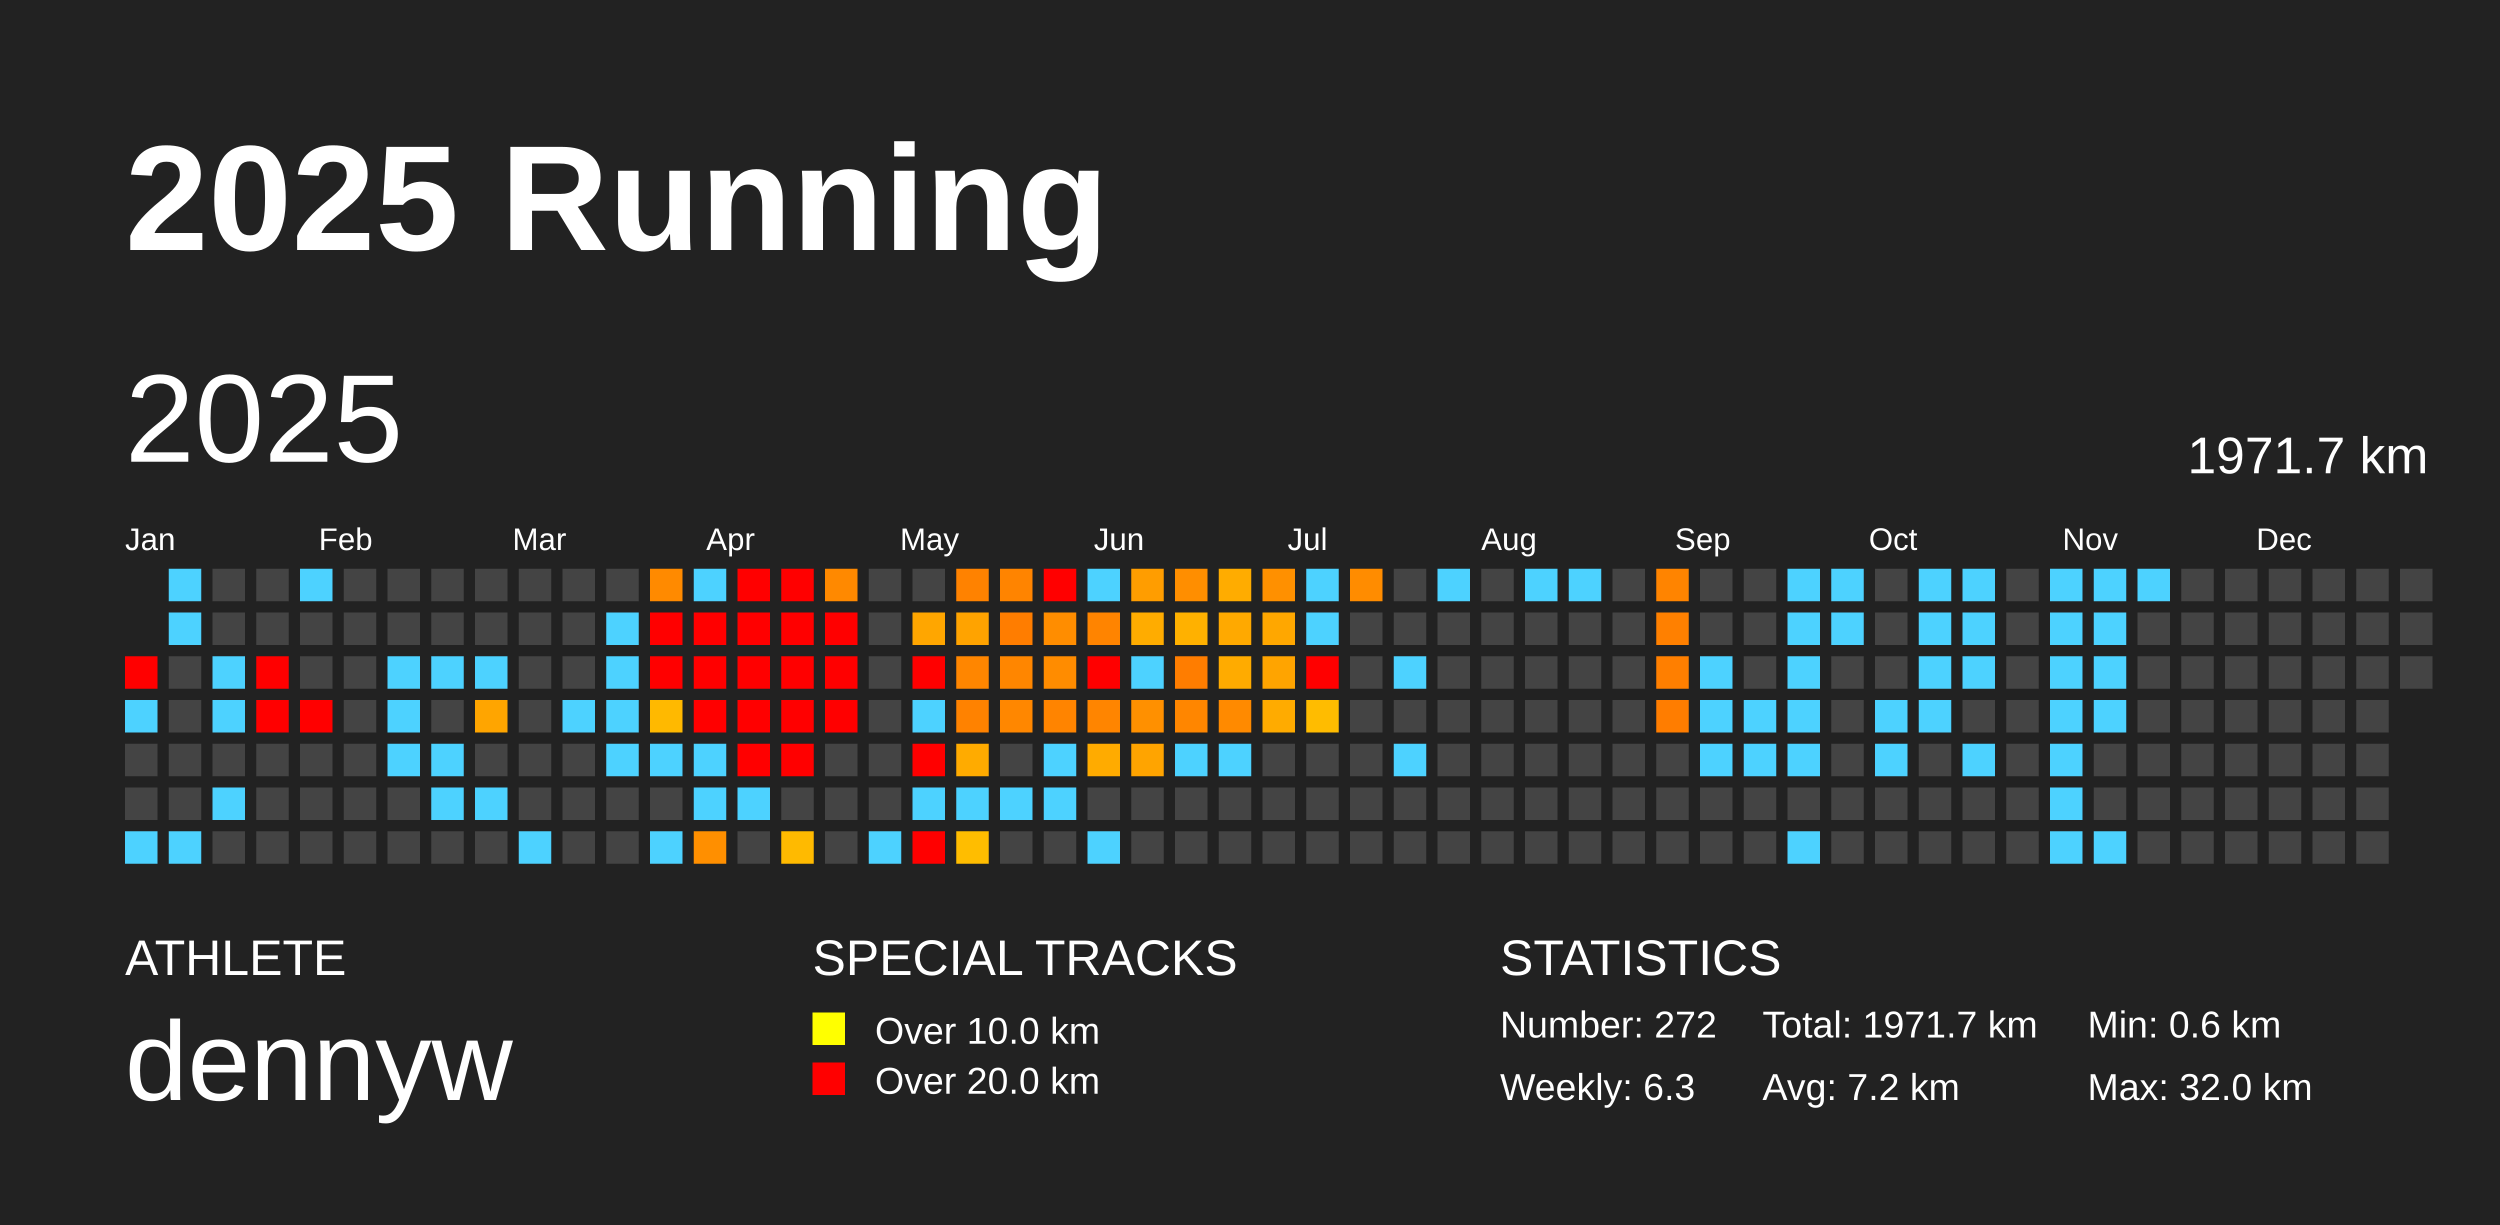
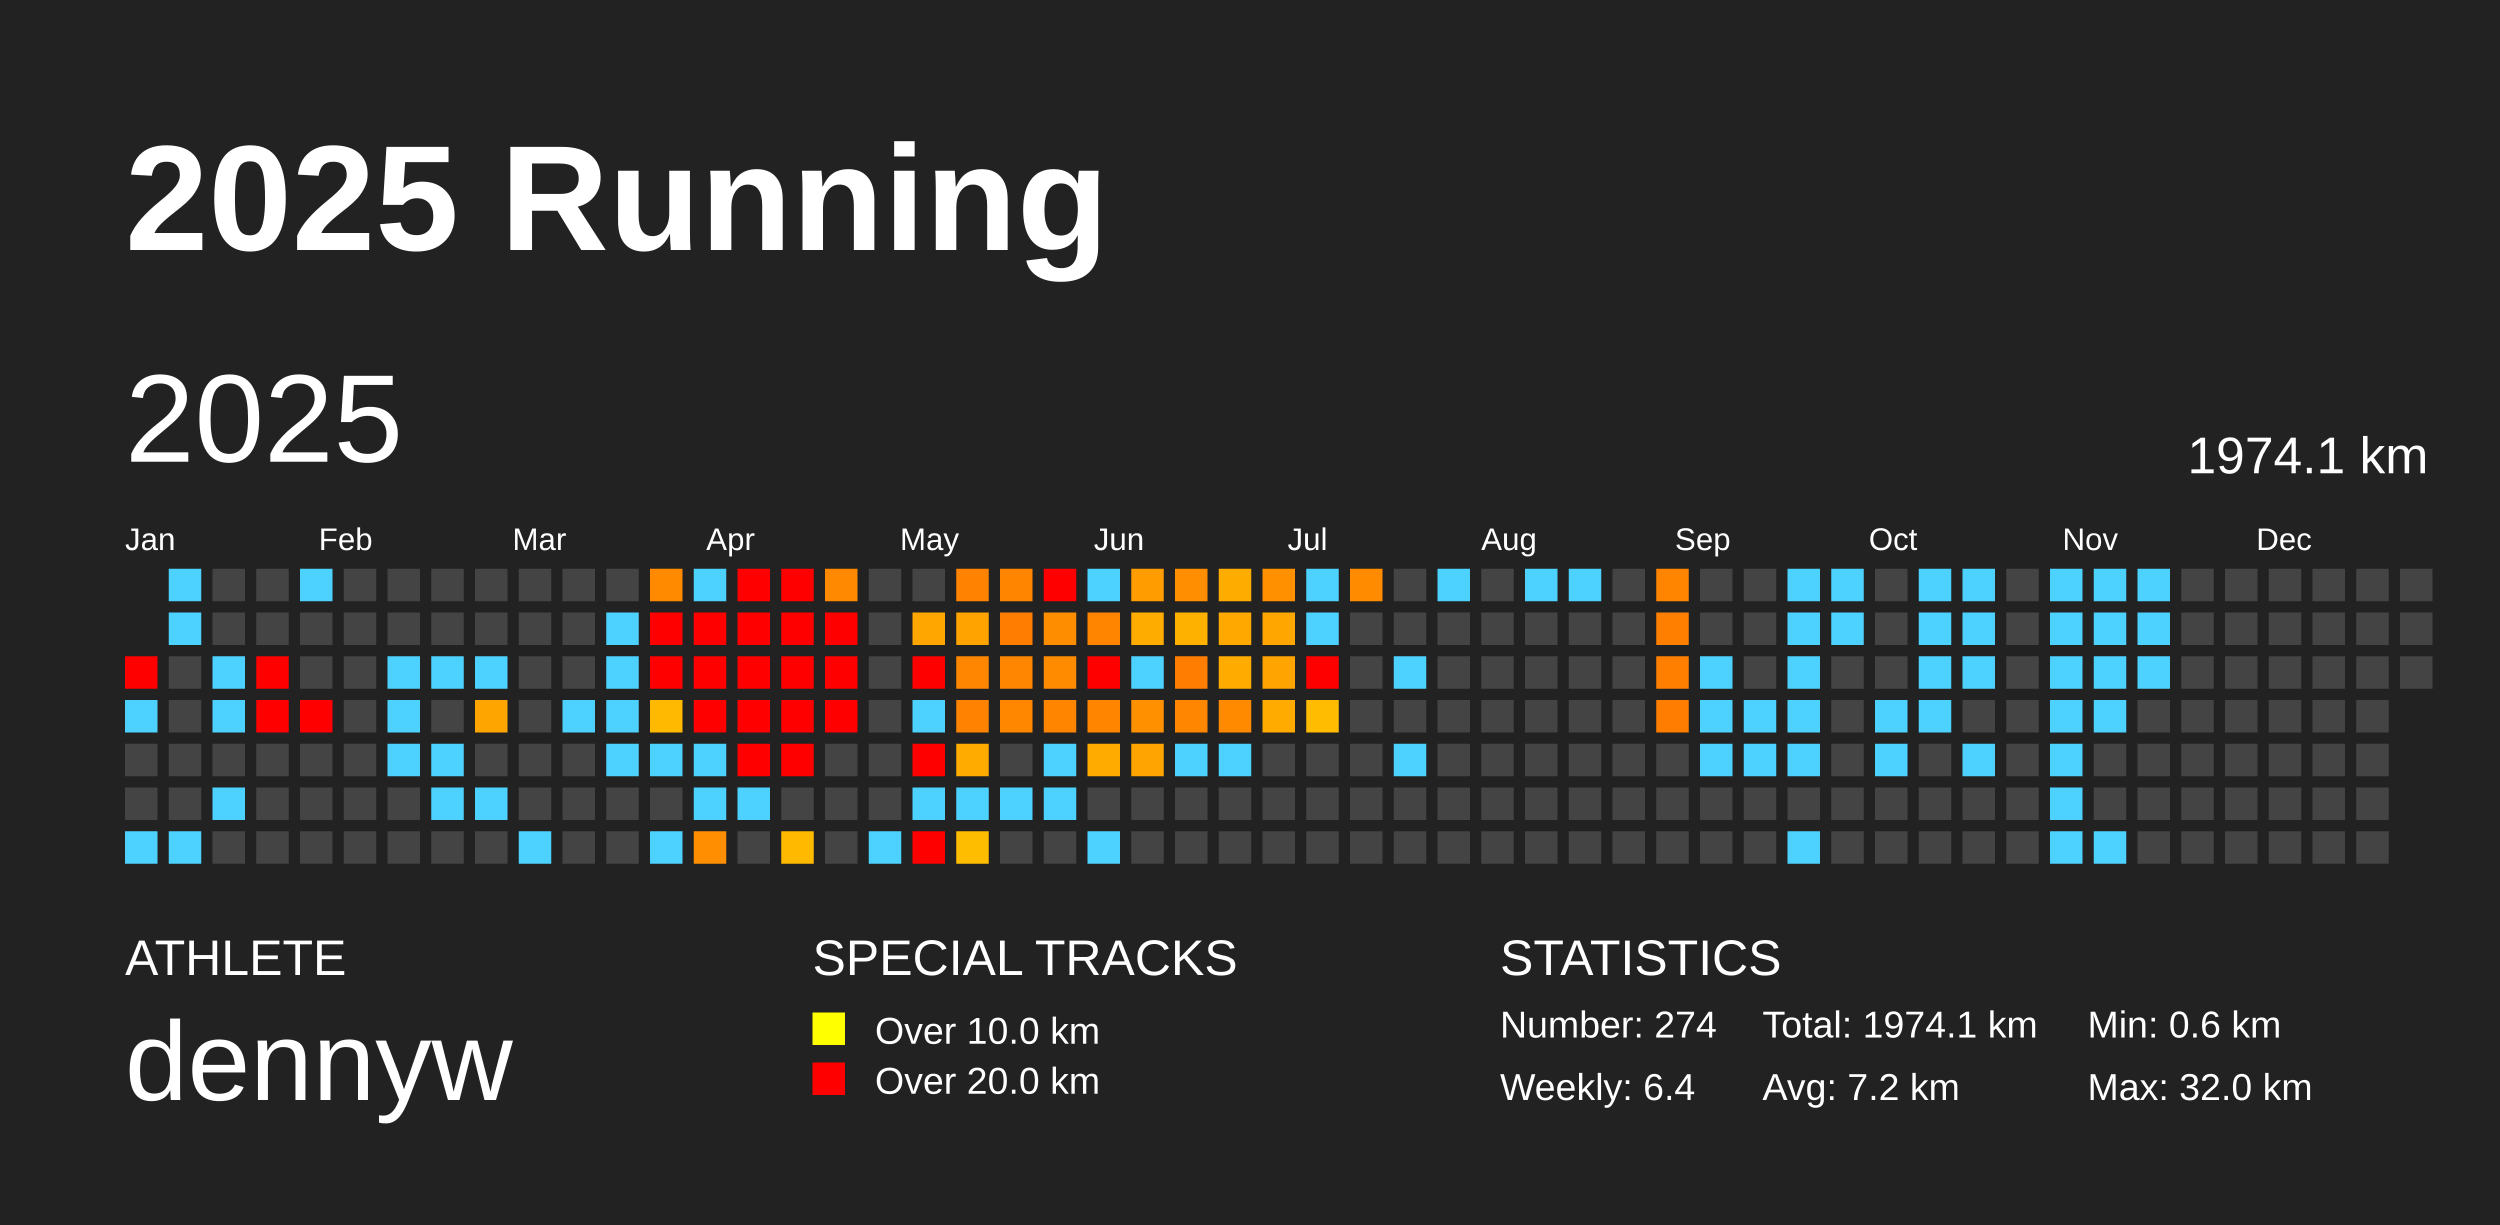
<svg xmlns="http://www.w3.org/2000/svg" baseProfile="full" height="98mm" version="1.1" viewBox="0,0,200,98" width="200mm">
  <defs />
  <rect fill="#222222" height="98" width="200" x="0" y="0" />
  <text fill="#FFFFFF" style="font-size:12px; font-family:Arial; font-weight:bold;" x="10" y="20">2025 Running</text>
  <text fill="#FFFFFF" style="font-size:4px; font-family:Arial" x="10" y="78">ATHLETE</text>
  <text fill="#FFFFFF" style="font-size:9px; font-family:Arial" x="10" y="88">dennyw</text>
  <text fill="#FFFFFF" style="font-size:4px; font-family:Arial" x="65" y="78">SPECIAL TRACKS</text>
  <rect fill="yellow" height="2.6" width="2.6" x="65" y="81" />
  <text fill="#FFFFFF" style="font-size:3px; font-family:Arial" x="70" y="83.5">Over 10.0 km</text>
  <rect fill="red" height="2.6" width="2.6" x="65" y="85" />
  <text fill="#FFFFFF" style="font-size:3px; font-family:Arial" x="70" y="87.5">Over 20.0 km</text>
  <text fill="#FFFFFF" style="font-size:4px; font-family:Arial" x="120" y="78">STATISTICS</text>
-   <text fill="#FFFFFF" style="font-size:3px; font-family:Arial" x="120" y="83">Number: 272</text>
-   <text fill="#FFFFFF" style="font-size:3px; font-family:Arial" x="120" y="88">Weekly: 6.3</text>
-   <text fill="#FFFFFF" style="font-size:3px; font-family:Arial" x="141" y="83">Total: 1971.7 km</text>
+   <text fill="#FFFFFF" style="font-size:3px; font-family:Arial" x="120" y="83">Number: 274</text>
+   <text fill="#FFFFFF" style="font-size:3px; font-family:Arial" x="120" y="88">Weekly: 6.4</text>
+   <text fill="#FFFFFF" style="font-size:3px; font-family:Arial" x="141" y="83">Total: 1974.1 km</text>
  <text fill="#FFFFFF" style="font-size:3px; font-family:Arial" x="141" y="88">Avg: 7.2 km</text>
  <text fill="#FFFFFF" style="font-size:3px; font-family:Arial" x="167" y="83">Min: 0.6 km</text>
  <text fill="#FFFFFF" style="font-size:3px; font-family:Arial" x="167" y="88">Max: 32.0 km</text>
  <text dominant-baseline="hanging" fill="#FFFFFF" style="font-size:10.0px; font-family:Arial;" x="10" y="30">2025</text>
-   <text dominant-baseline="hanging" fill="#FFFFFF" style="font-size:4.125px; font-family:Arial;" x="175" y="35">1971.7 km</text>
+   <text dominant-baseline="hanging" fill="#FFFFFF" style="font-size:4.125px; font-family:Arial;" x="175" y="35">1974.1 km</text>
  <text fill="#FFFFFF" style="font-size:2.5px; font-family:Arial" x="10.0" y="44">Jan</text>
  <text fill="#FFFFFF" style="font-size:2.5px; font-family:Arial" x="25.5" y="44">Feb</text>
  <text fill="#FFFFFF" style="font-size:2.5px; font-family:Arial" x="41.0" y="44">Mar</text>
  <text fill="#FFFFFF" style="font-size:2.5px; font-family:Arial" x="56.5" y="44">Apr</text>
  <text fill="#FFFFFF" style="font-size:2.5px; font-family:Arial" x="72.0" y="44">May</text>
  <text fill="#FFFFFF" style="font-size:2.5px; font-family:Arial" x="87.5" y="44">Jun</text>
  <text fill="#FFFFFF" style="font-size:2.5px; font-family:Arial" x="103.0" y="44">Jul</text>
  <text fill="#FFFFFF" style="font-size:2.5px; font-family:Arial" x="118.5" y="44">Aug</text>
  <text fill="#FFFFFF" style="font-size:2.5px; font-family:Arial" x="134.0" y="44">Sep</text>
  <text fill="#FFFFFF" style="font-size:2.5px; font-family:Arial" x="149.5" y="44">Oct</text>
  <text fill="#FFFFFF" style="font-size:2.5px; font-family:Arial" x="165.0" y="44">Nov</text>
  <text fill="#FFFFFF" style="font-size:2.5px; font-family:Arial" x="180.5" y="44">Dec</text>
  <rect fill="red" height="2.6" width="2.6" x="10.0" y="52.5" />
  <rect fill="#4dd2ff" height="2.6" width="2.6" x="10.0" y="56.0" />
  <rect fill="#444444" height="2.6" width="2.6" x="10.0" y="59.5" />
  <rect fill="#444444" height="2.6" width="2.6" x="10.0" y="63.0" />
  <rect fill="#4dd2ff" height="2.6" width="2.6" x="10.0" y="66.5" />
  <rect fill="#4dd2ff" height="2.6" width="2.6" x="13.5" y="45.5" />
  <rect fill="#4dd2ff" height="2.6" width="2.6" x="13.5" y="49.0" />
  <rect fill="#444444" height="2.6" width="2.6" x="13.5" y="52.5" />
  <rect fill="#444444" height="2.6" width="2.6" x="13.5" y="56.0" />
  <rect fill="#444444" height="2.6" width="2.6" x="13.5" y="59.5" />
  <rect fill="#444444" height="2.6" width="2.6" x="13.5" y="63.0" />
  <rect fill="#4dd2ff" height="2.6" width="2.6" x="13.5" y="66.5" />
  <rect fill="#444444" height="2.6" width="2.6" x="17.0" y="45.5" />
  <rect fill="#444444" height="2.6" width="2.6" x="17.0" y="49.0" />
  <rect fill="#4dd2ff" height="2.6" width="2.6" x="17.0" y="52.5" />
  <rect fill="#4dd2ff" height="2.6" width="2.6" x="17.0" y="56.0" />
  <rect fill="#444444" height="2.6" width="2.6" x="17.0" y="59.5" />
  <rect fill="#4dd2ff" height="2.6" width="2.6" x="17.0" y="63.0" />
  <rect fill="#444444" height="2.6" width="2.6" x="17.0" y="66.5" />
  <rect fill="#444444" height="2.6" width="2.6" x="20.5" y="45.5" />
  <rect fill="#444444" height="2.6" width="2.6" x="20.5" y="49.0" />
  <rect fill="red" height="2.6" width="2.6" x="20.5" y="52.5" />
  <rect fill="red" height="2.6" width="2.6" x="20.5" y="56.0" />
  <rect fill="#444444" height="2.6" width="2.6" x="20.5" y="59.5" />
  <rect fill="#444444" height="2.6" width="2.6" x="20.5" y="63.0" />
  <rect fill="#444444" height="2.6" width="2.6" x="20.5" y="66.5" />
  <rect fill="#4dd2ff" height="2.6" width="2.6" x="24.0" y="45.5" />
  <rect fill="#444444" height="2.6" width="2.6" x="24.0" y="49.0" />
  <rect fill="#444444" height="2.6" width="2.6" x="24.0" y="52.5" />
  <rect fill="red" height="2.6" width="2.6" x="24.0" y="56.0" />
  <rect fill="#444444" height="2.6" width="2.6" x="24.0" y="59.5" />
  <rect fill="#444444" height="2.6" width="2.6" x="24.0" y="63.0" />
  <rect fill="#444444" height="2.6" width="2.6" x="24.0" y="66.5" />
  <rect fill="#444444" height="2.6" width="2.6" x="27.5" y="45.5" />
  <rect fill="#444444" height="2.6" width="2.6" x="27.5" y="49.0" />
  <rect fill="#444444" height="2.6" width="2.6" x="27.5" y="52.5" />
  <rect fill="#444444" height="2.6" width="2.6" x="27.5" y="56.0" />
  <rect fill="#444444" height="2.6" width="2.6" x="27.5" y="59.5" />
  <rect fill="#444444" height="2.6" width="2.6" x="27.5" y="63.0" />
  <rect fill="#444444" height="2.6" width="2.6" x="27.5" y="66.5" />
  <rect fill="#444444" height="2.6" width="2.6" x="31.0" y="45.5" />
  <rect fill="#444444" height="2.6" width="2.6" x="31.0" y="49.0" />
  <rect fill="#4dd2ff" height="2.6" width="2.6" x="31.0" y="52.5" />
  <rect fill="#4dd2ff" height="2.6" width="2.6" x="31.0" y="56.0" />
  <rect fill="#4dd2ff" height="2.6" width="2.6" x="31.0" y="59.5" />
  <rect fill="#444444" height="2.6" width="2.6" x="31.0" y="63.0" />
  <rect fill="#444444" height="2.6" width="2.6" x="31.0" y="66.5" />
  <rect fill="#444444" height="2.6" width="2.6" x="34.5" y="45.5" />
  <rect fill="#444444" height="2.6" width="2.6" x="34.5" y="49.0" />
  <rect fill="#4dd2ff" height="2.6" width="2.6" x="34.5" y="52.5" />
  <rect fill="#444444" height="2.6" width="2.6" x="34.5" y="56.0" />
  <rect fill="#4dd2ff" height="2.6" width="2.6" x="34.5" y="59.5" />
  <rect fill="#4dd2ff" height="2.6" width="2.6" x="34.5" y="63.0" />
  <rect fill="#444444" height="2.6" width="2.6" x="34.5" y="66.5" />
  <rect fill="#444444" height="2.6" width="2.6" x="38.0" y="45.5" />
  <rect fill="#444444" height="2.6" width="2.6" x="38.0" y="49.0" />
  <rect fill="#4dd2ff" height="2.6" width="2.6" x="38.0" y="52.5" />
  <rect fill="#ffa500" height="2.6" width="2.6" x="38.0" y="56.0" />
  <rect fill="#444444" height="2.6" width="2.6" x="38.0" y="59.5" />
  <rect fill="#4dd2ff" height="2.6" width="2.6" x="38.0" y="63.0" />
  <rect fill="#444444" height="2.6" width="2.6" x="38.0" y="66.5" />
  <rect fill="#444444" height="2.6" width="2.6" x="41.5" y="45.5" />
  <rect fill="#444444" height="2.6" width="2.6" x="41.5" y="49.0" />
  <rect fill="#444444" height="2.6" width="2.6" x="41.5" y="52.5" />
  <rect fill="#444444" height="2.6" width="2.6" x="41.5" y="56.0" />
  <rect fill="#444444" height="2.6" width="2.6" x="41.5" y="59.5" />
  <rect fill="#444444" height="2.6" width="2.6" x="41.5" y="63.0" />
  <rect fill="#4dd2ff" height="2.6" width="2.6" x="41.5" y="66.5" />
  <rect fill="#444444" height="2.6" width="2.6" x="45.0" y="45.5" />
  <rect fill="#444444" height="2.6" width="2.6" x="45.0" y="49.0" />
  <rect fill="#444444" height="2.6" width="2.6" x="45.0" y="52.5" />
  <rect fill="#4dd2ff" height="2.6" width="2.6" x="45.0" y="56.0" />
  <rect fill="#444444" height="2.6" width="2.6" x="45.0" y="59.5" />
  <rect fill="#444444" height="2.6" width="2.6" x="45.0" y="63.0" />
  <rect fill="#444444" height="2.6" width="2.6" x="45.0" y="66.5" />
  <rect fill="#444444" height="2.6" width="2.6" x="48.5" y="45.5" />
  <rect fill="#4dd2ff" height="2.6" width="2.6" x="48.5" y="49.0" />
  <rect fill="#4dd2ff" height="2.6" width="2.6" x="48.5" y="52.5" />
  <rect fill="#4dd2ff" height="2.6" width="2.6" x="48.5" y="56.0" />
  <rect fill="#4dd2ff" height="2.6" width="2.6" x="48.5" y="59.5" />
  <rect fill="#444444" height="2.6" width="2.6" x="48.5" y="63.0" />
  <rect fill="#444444" height="2.6" width="2.6" x="48.5" y="66.5" />
  <rect fill="#ff8a00" height="2.6" width="2.6" x="52.0" y="45.5" />
  <rect fill="red" height="2.6" width="2.6" x="52.0" y="49.0" />
  <rect fill="red" height="2.6" width="2.6" x="52.0" y="52.5" />
  <rect fill="#ffb900" height="2.6" width="2.6" x="52.0" y="56.0" />
  <rect fill="#4dd2ff" height="2.6" width="2.6" x="52.0" y="59.5" />
  <rect fill="#444444" height="2.6" width="2.6" x="52.0" y="63.0" />
  <rect fill="#4dd2ff" height="2.6" width="2.6" x="52.0" y="66.5" />
  <rect fill="#4dd2ff" height="2.6" width="2.6" x="55.5" y="45.5" />
  <rect fill="red" height="2.6" width="2.6" x="55.5" y="49.0" />
  <rect fill="red" height="2.6" width="2.6" x="55.5" y="52.5" />
  <rect fill="red" height="2.6" width="2.6" x="55.5" y="56.0" />
  <rect fill="#4dd2ff" height="2.6" width="2.6" x="55.5" y="59.5" />
  <rect fill="#4dd2ff" height="2.6" width="2.6" x="55.5" y="63.0" />
  <rect fill="#ff8f00" height="2.6" width="2.6" x="55.5" y="66.5" />
  <rect fill="red" height="2.6" width="2.6" x="59.0" y="45.5" />
  <rect fill="red" height="2.6" width="2.6" x="59.0" y="49.0" />
  <rect fill="red" height="2.6" width="2.6" x="59.0" y="52.5" />
  <rect fill="red" height="2.6" width="2.6" x="59.0" y="56.0" />
  <rect fill="red" height="2.6" width="2.6" x="59.0" y="59.5" />
  <rect fill="#4dd2ff" height="2.6" width="2.6" x="59.0" y="63.0" />
  <rect fill="#444444" height="2.6" width="2.6" x="59.0" y="66.5" />
  <rect fill="red" height="2.6" width="2.6" x="62.5" y="45.5" />
  <rect fill="red" height="2.6" width="2.6" x="62.5" y="49.0" />
  <rect fill="red" height="2.6" width="2.6" x="62.5" y="52.5" />
  <rect fill="red" height="2.6" width="2.6" x="62.5" y="56.0" />
  <rect fill="red" height="2.6" width="2.6" x="62.5" y="59.5" />
  <rect fill="#444444" height="2.6" width="2.6" x="62.5" y="63.0" />
  <rect fill="#ffba00" height="2.6" width="2.6" x="62.5" y="66.5" />
  <rect fill="#ff8900" height="2.6" width="2.6" x="66.0" y="45.5" />
  <rect fill="red" height="2.6" width="2.6" x="66.0" y="49.0" />
  <rect fill="red" height="2.6" width="2.6" x="66.0" y="52.5" />
  <rect fill="red" height="2.6" width="2.6" x="66.0" y="56.0" />
  <rect fill="#444444" height="2.6" width="2.6" x="66.0" y="59.5" />
  <rect fill="#444444" height="2.6" width="2.6" x="66.0" y="63.0" />
  <rect fill="#444444" height="2.6" width="2.6" x="66.0" y="66.5" />
  <rect fill="#444444" height="2.6" width="2.6" x="69.5" y="45.5" />
  <rect fill="#444444" height="2.6" width="2.6" x="69.5" y="49.0" />
  <rect fill="#444444" height="2.6" width="2.6" x="69.5" y="52.5" />
  <rect fill="#444444" height="2.6" width="2.6" x="69.5" y="56.0" />
  <rect fill="#444444" height="2.6" width="2.6" x="69.5" y="59.5" />
  <rect fill="#444444" height="2.6" width="2.6" x="69.5" y="63.0" />
  <rect fill="#4dd2ff" height="2.6" width="2.6" x="69.5" y="66.5" />
  <rect fill="#444444" height="2.6" width="2.6" x="73.0" y="45.5" />
  <rect fill="#ffa600" height="2.6" width="2.6" x="73.0" y="49.0" />
  <rect fill="red" height="2.6" width="2.6" x="73.0" y="52.5" />
  <rect fill="#4dd2ff" height="2.6" width="2.6" x="73.0" y="56.0" />
  <rect fill="red" height="2.6" width="2.6" x="73.0" y="59.5" />
  <rect fill="#4dd2ff" height="2.6" width="2.6" x="73.0" y="63.0" />
  <rect fill="red" height="2.6" width="2.6" x="73.0" y="66.5" />
  <rect fill="#ff8200" height="2.6" width="2.6" x="76.5" y="45.5" />
  <rect fill="#ffa300" height="2.6" width="2.6" x="76.5" y="49.0" />
  <rect fill="#ff8600" height="2.6" width="2.6" x="76.5" y="52.5" />
  <rect fill="#ff8200" height="2.6" width="2.6" x="76.5" y="56.0" />
  <rect fill="#ffab00" height="2.6" width="2.6" x="76.5" y="59.5" />
  <rect fill="#4dd2ff" height="2.6" width="2.6" x="76.5" y="63.0" />
  <rect fill="#ffbd00" height="2.6" width="2.6" x="76.5" y="66.5" />
  <rect fill="#ff8400" height="2.6" width="2.6" x="80.0" y="45.5" />
  <rect fill="#ff7d00" height="2.6" width="2.6" x="80.0" y="49.0" />
  <rect fill="#ff8600" height="2.6" width="2.6" x="80.0" y="52.5" />
  <rect fill="#ff8700" height="2.6" width="2.6" x="80.0" y="56.0" />
  <rect fill="#444444" height="2.6" width="2.6" x="80.0" y="59.5" />
  <rect fill="#4dd2ff" height="2.6" width="2.6" x="80.0" y="63.0" />
  <rect fill="#444444" height="2.6" width="2.6" x="80.0" y="66.5" />
  <rect fill="red" height="2.6" width="2.6" x="83.5" y="45.5" />
  <rect fill="#ff8d00" height="2.6" width="2.6" x="83.5" y="49.0" />
  <rect fill="#ff8c00" height="2.6" width="2.6" x="83.5" y="52.5" />
  <rect fill="#ff8400" height="2.6" width="2.6" x="83.5" y="56.0" />
  <rect fill="#4dd2ff" height="2.6" width="2.6" x="83.5" y="59.5" />
  <rect fill="#4dd2ff" height="2.6" width="2.6" x="83.5" y="63.0" />
  <rect fill="#444444" height="2.6" width="2.6" x="83.5" y="66.5" />
  <rect fill="#4dd2ff" height="2.6" width="2.6" x="87.0" y="45.5" />
  <rect fill="#ff8400" height="2.6" width="2.6" x="87.0" y="49.0" />
  <rect fill="red" height="2.6" width="2.6" x="87.0" y="52.5" />
  <rect fill="#ff8500" height="2.6" width="2.6" x="87.0" y="56.0" />
  <rect fill="#ffab00" height="2.6" width="2.6" x="87.0" y="59.5" />
  <rect fill="#444444" height="2.6" width="2.6" x="87.0" y="63.0" />
  <rect fill="#4dd2ff" height="2.6" width="2.6" x="87.0" y="66.5" />
  <rect fill="#ff9d00" height="2.6" width="2.6" x="90.5" y="45.5" />
  <rect fill="#ffac00" height="2.6" width="2.6" x="90.5" y="49.0" />
  <rect fill="#4dd2ff" height="2.6" width="2.6" x="90.5" y="52.5" />
  <rect fill="#ff9000" height="2.6" width="2.6" x="90.5" y="56.0" />
  <rect fill="#ffa400" height="2.6" width="2.6" x="90.5" y="59.5" />
  <rect fill="#444444" height="2.6" width="2.6" x="90.5" y="63.0" />
  <rect fill="#444444" height="2.6" width="2.6" x="90.5" y="66.5" />
  <rect fill="#ff8e00" height="2.6" width="2.6" x="94.0" y="45.5" />
  <rect fill="#ffb100" height="2.6" width="2.6" x="94.0" y="49.0" />
  <rect fill="#ff7d00" height="2.6" width="2.6" x="94.0" y="52.5" />
  <rect fill="#ff8600" height="2.6" width="2.6" x="94.0" y="56.0" />
  <rect fill="#4dd2ff" height="2.6" width="2.6" x="94.0" y="59.5" />
  <rect fill="#444444" height="2.6" width="2.6" x="94.0" y="63.0" />
  <rect fill="#444444" height="2.6" width="2.6" x="94.0" y="66.5" />
  <rect fill="#ffac00" height="2.6" width="2.6" x="97.5" y="45.5" />
  <rect fill="#ffa900" height="2.6" width="2.6" x="97.5" y="49.0" />
  <rect fill="#ffab00" height="2.6" width="2.6" x="97.5" y="52.5" />
  <rect fill="#ff8a00" height="2.6" width="2.6" x="97.5" y="56.0" />
  <rect fill="#4dd2ff" height="2.6" width="2.6" x="97.5" y="59.5" />
  <rect fill="#444444" height="2.6" width="2.6" x="97.5" y="63.0" />
  <rect fill="#444444" height="2.6" width="2.6" x="97.5" y="66.5" />
  <rect fill="#ff9000" height="2.6" width="2.6" x="101.0" y="45.5" />
  <rect fill="#ffa700" height="2.6" width="2.6" x="101.0" y="49.0" />
  <rect fill="#ffa400" height="2.6" width="2.6" x="101.0" y="52.5" />
  <rect fill="#ffab00" height="2.6" width="2.6" x="101.0" y="56.0" />
  <rect fill="#444444" height="2.6" width="2.6" x="101.0" y="59.5" />
  <rect fill="#444444" height="2.6" width="2.6" x="101.0" y="63.0" />
  <rect fill="#444444" height="2.6" width="2.6" x="101.0" y="66.5" />
  <rect fill="#4dd2ff" height="2.6" width="2.6" x="104.5" y="45.5" />
  <rect fill="#4dd2ff" height="2.6" width="2.6" x="104.5" y="49.0" />
  <rect fill="red" height="2.6" width="2.6" x="104.5" y="52.5" />
  <rect fill="#ffbc00" height="2.6" width="2.6" x="104.5" y="56.0" />
  <rect fill="#444444" height="2.6" width="2.6" x="104.5" y="59.5" />
  <rect fill="#444444" height="2.6" width="2.6" x="104.5" y="63.0" />
  <rect fill="#444444" height="2.6" width="2.6" x="104.5" y="66.5" />
  <rect fill="#ff8c00" height="2.6" width="2.6" x="108.0" y="45.5" />
  <rect fill="#444444" height="2.6" width="2.6" x="108.0" y="49.0" />
  <rect fill="#444444" height="2.6" width="2.6" x="108.0" y="52.5" />
  <rect fill="#444444" height="2.6" width="2.6" x="108.0" y="56.0" />
  <rect fill="#444444" height="2.6" width="2.6" x="108.0" y="59.5" />
  <rect fill="#444444" height="2.6" width="2.6" x="108.0" y="63.0" />
  <rect fill="#444444" height="2.6" width="2.6" x="108.0" y="66.5" />
  <rect fill="#444444" height="2.6" width="2.6" x="111.5" y="45.5" />
  <rect fill="#444444" height="2.6" width="2.6" x="111.5" y="49.0" />
  <rect fill="#4dd2ff" height="2.6" width="2.6" x="111.5" y="52.5" />
  <rect fill="#444444" height="2.6" width="2.6" x="111.5" y="56.0" />
  <rect fill="#4dd2ff" height="2.6" width="2.6" x="111.5" y="59.5" />
  <rect fill="#444444" height="2.6" width="2.6" x="111.5" y="63.0" />
  <rect fill="#444444" height="2.6" width="2.6" x="111.5" y="66.5" />
  <rect fill="#4dd2ff" height="2.6" width="2.6" x="115.0" y="45.5" />
  <rect fill="#444444" height="2.6" width="2.6" x="115.0" y="49.0" />
  <rect fill="#444444" height="2.6" width="2.6" x="115.0" y="52.5" />
  <rect fill="#444444" height="2.6" width="2.6" x="115.0" y="56.0" />
  <rect fill="#444444" height="2.6" width="2.6" x="115.0" y="59.5" />
  <rect fill="#444444" height="2.6" width="2.6" x="115.0" y="63.0" />
  <rect fill="#444444" height="2.6" width="2.6" x="115.0" y="66.5" />
  <rect fill="#444444" height="2.6" width="2.6" x="118.5" y="45.5" />
  <rect fill="#444444" height="2.6" width="2.6" x="118.5" y="49.0" />
  <rect fill="#444444" height="2.6" width="2.6" x="118.5" y="52.5" />
  <rect fill="#444444" height="2.6" width="2.6" x="118.5" y="56.0" />
  <rect fill="#444444" height="2.6" width="2.6" x="118.5" y="59.5" />
  <rect fill="#444444" height="2.6" width="2.6" x="118.5" y="63.0" />
  <rect fill="#444444" height="2.6" width="2.6" x="118.5" y="66.5" />
  <rect fill="#4dd2ff" height="2.6" width="2.6" x="122.0" y="45.5" />
  <rect fill="#444444" height="2.6" width="2.6" x="122.0" y="49.0" />
  <rect fill="#444444" height="2.6" width="2.6" x="122.0" y="52.5" />
  <rect fill="#444444" height="2.6" width="2.6" x="122.0" y="56.0" />
  <rect fill="#444444" height="2.6" width="2.6" x="122.0" y="59.5" />
  <rect fill="#444444" height="2.6" width="2.6" x="122.0" y="63.0" />
  <rect fill="#444444" height="2.6" width="2.6" x="122.0" y="66.5" />
  <rect fill="#4dd2ff" height="2.6" width="2.6" x="125.5" y="45.5" />
  <rect fill="#444444" height="2.6" width="2.6" x="125.5" y="49.0" />
  <rect fill="#444444" height="2.6" width="2.6" x="125.5" y="52.5" />
  <rect fill="#444444" height="2.6" width="2.6" x="125.5" y="56.0" />
  <rect fill="#444444" height="2.6" width="2.6" x="125.5" y="59.5" />
  <rect fill="#444444" height="2.6" width="2.6" x="125.5" y="63.0" />
  <rect fill="#444444" height="2.6" width="2.6" x="125.5" y="66.5" />
  <rect fill="#444444" height="2.6" width="2.6" x="129.0" y="45.5" />
  <rect fill="#444444" height="2.6" width="2.6" x="129.0" y="49.0" />
  <rect fill="#444444" height="2.6" width="2.6" x="129.0" y="52.5" />
  <rect fill="#444444" height="2.6" width="2.6" x="129.0" y="56.0" />
  <rect fill="#444444" height="2.6" width="2.6" x="129.0" y="59.5" />
  <rect fill="#444444" height="2.6" width="2.6" x="129.0" y="63.0" />
  <rect fill="#444444" height="2.6" width="2.6" x="129.0" y="66.5" />
  <rect fill="#ff8400" height="2.6" width="2.6" x="132.5" y="45.5" />
  <rect fill="#ff8000" height="2.6" width="2.6" x="132.5" y="49.0" />
  <rect fill="#ff7f00" height="2.6" width="2.6" x="132.5" y="52.5" />
  <rect fill="#ff7d00" height="2.6" width="2.6" x="132.5" y="56.0" />
  <rect fill="#444444" height="2.6" width="2.6" x="132.5" y="59.5" />
  <rect fill="#444444" height="2.6" width="2.6" x="132.5" y="63.0" />
  <rect fill="#444444" height="2.6" width="2.6" x="132.5" y="66.5" />
  <rect fill="#444444" height="2.6" width="2.6" x="136.0" y="45.5" />
  <rect fill="#444444" height="2.6" width="2.6" x="136.0" y="49.0" />
  <rect fill="#4dd2ff" height="2.6" width="2.6" x="136.0" y="52.5" />
  <rect fill="#4dd2ff" height="2.6" width="2.6" x="136.0" y="56.0" />
  <rect fill="#4dd2ff" height="2.6" width="2.6" x="136.0" y="59.5" />
  <rect fill="#444444" height="2.6" width="2.6" x="136.0" y="63.0" />
  <rect fill="#444444" height="2.6" width="2.6" x="136.0" y="66.5" />
  <rect fill="#444444" height="2.6" width="2.6" x="139.5" y="45.5" />
  <rect fill="#444444" height="2.6" width="2.6" x="139.5" y="49.0" />
  <rect fill="#444444" height="2.6" width="2.6" x="139.5" y="52.5" />
  <rect fill="#4dd2ff" height="2.6" width="2.6" x="139.5" y="56.0" />
  <rect fill="#4dd2ff" height="2.6" width="2.6" x="139.5" y="59.5" />
  <rect fill="#444444" height="2.6" width="2.6" x="139.5" y="63.0" />
  <rect fill="#444444" height="2.6" width="2.6" x="139.5" y="66.5" />
  <rect fill="#4dd2ff" height="2.6" width="2.6" x="143.0" y="45.5" />
  <rect fill="#4dd2ff" height="2.6" width="2.6" x="143.0" y="49.0" />
  <rect fill="#4dd2ff" height="2.6" width="2.6" x="143.0" y="52.5" />
  <rect fill="#4dd2ff" height="2.6" width="2.6" x="143.0" y="56.0" />
  <rect fill="#4dd2ff" height="2.6" width="2.6" x="143.0" y="59.5" />
  <rect fill="#444444" height="2.6" width="2.6" x="143.0" y="63.0" />
  <rect fill="#4dd2ff" height="2.6" width="2.6" x="143.0" y="66.5" />
  <rect fill="#4dd2ff" height="2.6" width="2.6" x="146.5" y="45.5" />
  <rect fill="#4dd2ff" height="2.6" width="2.6" x="146.5" y="49.0" />
  <rect fill="#444444" height="2.6" width="2.6" x="146.5" y="52.5" />
  <rect fill="#444444" height="2.6" width="2.6" x="146.5" y="56.0" />
  <rect fill="#444444" height="2.6" width="2.6" x="146.5" y="59.5" />
  <rect fill="#444444" height="2.6" width="2.6" x="146.5" y="63.0" />
  <rect fill="#444444" height="2.6" width="2.6" x="146.5" y="66.5" />
  <rect fill="#444444" height="2.6" width="2.6" x="150.0" y="45.5" />
  <rect fill="#444444" height="2.6" width="2.6" x="150.0" y="49.0" />
  <rect fill="#444444" height="2.6" width="2.6" x="150.0" y="52.5" />
  <rect fill="#4dd2ff" height="2.6" width="2.6" x="150.0" y="56.0" />
  <rect fill="#4dd2ff" height="2.6" width="2.6" x="150.0" y="59.5" />
  <rect fill="#444444" height="2.6" width="2.6" x="150.0" y="63.0" />
  <rect fill="#444444" height="2.6" width="2.6" x="150.0" y="66.5" />
  <rect fill="#4dd2ff" height="2.6" width="2.6" x="153.5" y="45.5" />
  <rect fill="#4dd2ff" height="2.6" width="2.6" x="153.5" y="49.0" />
  <rect fill="#4dd2ff" height="2.6" width="2.6" x="153.5" y="52.5" />
  <rect fill="#4dd2ff" height="2.6" width="2.6" x="153.5" y="56.0" />
  <rect fill="#444444" height="2.6" width="2.6" x="153.5" y="59.5" />
  <rect fill="#444444" height="2.6" width="2.6" x="153.5" y="63.0" />
  <rect fill="#444444" height="2.6" width="2.6" x="153.5" y="66.5" />
  <rect fill="#4dd2ff" height="2.6" width="2.6" x="157.0" y="45.5" />
  <rect fill="#4dd2ff" height="2.6" width="2.6" x="157.0" y="49.0" />
  <rect fill="#4dd2ff" height="2.6" width="2.6" x="157.0" y="52.5" />
  <rect fill="#444444" height="2.6" width="2.6" x="157.0" y="56.0" />
  <rect fill="#4dd2ff" height="2.6" width="2.6" x="157.0" y="59.5" />
  <rect fill="#444444" height="2.6" width="2.6" x="157.0" y="63.0" />
  <rect fill="#444444" height="2.6" width="2.6" x="157.0" y="66.5" />
  <rect fill="#444444" height="2.6" width="2.6" x="160.5" y="45.5" />
  <rect fill="#444444" height="2.6" width="2.6" x="160.5" y="49.0" />
  <rect fill="#444444" height="2.6" width="2.6" x="160.5" y="52.5" />
  <rect fill="#444444" height="2.6" width="2.6" x="160.5" y="56.0" />
  <rect fill="#444444" height="2.6" width="2.6" x="160.5" y="59.5" />
  <rect fill="#444444" height="2.6" width="2.6" x="160.5" y="63.0" />
  <rect fill="#444444" height="2.6" width="2.6" x="160.5" y="66.5" />
  <rect fill="#4dd2ff" height="2.6" width="2.6" x="164.0" y="45.5" />
  <rect fill="#4dd2ff" height="2.6" width="2.6" x="164.0" y="49.0" />
  <rect fill="#4dd2ff" height="2.6" width="2.6" x="164.0" y="52.5" />
  <rect fill="#4dd2ff" height="2.6" width="2.6" x="164.0" y="56.0" />
  <rect fill="#4dd2ff" height="2.6" width="2.6" x="164.0" y="59.5" />
  <rect fill="#4dd2ff" height="2.6" width="2.6" x="164.0" y="63.0" />
  <rect fill="#4dd2ff" height="2.6" width="2.6" x="164.0" y="66.5" />
  <rect fill="#4dd2ff" height="2.6" width="2.6" x="167.5" y="45.5" />
  <rect fill="#4dd2ff" height="2.6" width="2.6" x="167.5" y="49.0" />
  <rect fill="#4dd2ff" height="2.6" width="2.6" x="167.5" y="52.5" />
  <rect fill="#4dd2ff" height="2.6" width="2.6" x="167.5" y="56.0" />
  <rect fill="#444444" height="2.6" width="2.6" x="167.5" y="59.5" />
  <rect fill="#444444" height="2.6" width="2.6" x="167.5" y="63.0" />
  <rect fill="#4dd2ff" height="2.6" width="2.6" x="167.5" y="66.5" />
  <rect fill="#4dd2ff" height="2.6" width="2.6" x="171.0" y="45.5" />
-   <rect fill="#444444" height="2.6" width="2.6" x="171.0" y="49.0" />
-   <rect fill="#444444" height="2.6" width="2.6" x="171.0" y="52.5" />
+   <rect fill="#4dd2ff" height="2.6" width="2.6" x="171.0" y="49.0" />
+   <rect fill="#4dd2ff" height="2.6" width="2.6" x="171.0" y="52.5" />
  <rect fill="#444444" height="2.6" width="2.6" x="171.0" y="56.0" />
  <rect fill="#444444" height="2.6" width="2.6" x="171.0" y="59.5" />
  <rect fill="#444444" height="2.6" width="2.6" x="171.0" y="63.0" />
  <rect fill="#444444" height="2.6" width="2.6" x="171.0" y="66.5" />
  <rect fill="#444444" height="2.6" width="2.6" x="174.5" y="45.5" />
  <rect fill="#444444" height="2.6" width="2.6" x="174.5" y="49.0" />
  <rect fill="#444444" height="2.6" width="2.6" x="174.5" y="52.5" />
  <rect fill="#444444" height="2.6" width="2.6" x="174.5" y="56.0" />
  <rect fill="#444444" height="2.6" width="2.6" x="174.5" y="59.5" />
  <rect fill="#444444" height="2.6" width="2.6" x="174.5" y="63.0" />
  <rect fill="#444444" height="2.6" width="2.6" x="174.5" y="66.5" />
  <rect fill="#444444" height="2.6" width="2.6" x="178.0" y="45.5" />
  <rect fill="#444444" height="2.6" width="2.6" x="178.0" y="49.0" />
  <rect fill="#444444" height="2.6" width="2.6" x="178.0" y="52.5" />
  <rect fill="#444444" height="2.6" width="2.6" x="178.0" y="56.0" />
  <rect fill="#444444" height="2.6" width="2.6" x="178.0" y="59.5" />
  <rect fill="#444444" height="2.6" width="2.6" x="178.0" y="63.0" />
  <rect fill="#444444" height="2.6" width="2.6" x="178.0" y="66.5" />
  <rect fill="#444444" height="2.6" width="2.6" x="181.5" y="45.5" />
  <rect fill="#444444" height="2.6" width="2.6" x="181.5" y="49.0" />
  <rect fill="#444444" height="2.6" width="2.6" x="181.5" y="52.5" />
  <rect fill="#444444" height="2.6" width="2.6" x="181.5" y="56.0" />
  <rect fill="#444444" height="2.6" width="2.6" x="181.5" y="59.5" />
  <rect fill="#444444" height="2.6" width="2.6" x="181.5" y="63.0" />
  <rect fill="#444444" height="2.6" width="2.6" x="181.5" y="66.5" />
  <rect fill="#444444" height="2.6" width="2.6" x="185.0" y="45.5" />
  <rect fill="#444444" height="2.6" width="2.6" x="185.0" y="49.0" />
  <rect fill="#444444" height="2.6" width="2.6" x="185.0" y="52.5" />
  <rect fill="#444444" height="2.6" width="2.6" x="185.0" y="56.0" />
  <rect fill="#444444" height="2.6" width="2.6" x="185.0" y="59.5" />
  <rect fill="#444444" height="2.6" width="2.6" x="185.0" y="63.0" />
  <rect fill="#444444" height="2.6" width="2.6" x="185.0" y="66.5" />
  <rect fill="#444444" height="2.6" width="2.6" x="188.5" y="45.5" />
  <rect fill="#444444" height="2.6" width="2.6" x="188.5" y="49.0" />
  <rect fill="#444444" height="2.6" width="2.6" x="188.5" y="52.5" />
  <rect fill="#444444" height="2.6" width="2.6" x="188.5" y="56.0" />
  <rect fill="#444444" height="2.6" width="2.6" x="188.5" y="59.5" />
  <rect fill="#444444" height="2.6" width="2.6" x="188.5" y="63.0" />
  <rect fill="#444444" height="2.6" width="2.6" x="188.5" y="66.5" />
  <rect fill="#444444" height="2.6" width="2.6" x="192.0" y="45.5" />
  <rect fill="#444444" height="2.6" width="2.6" x="192.0" y="49.0" />
  <rect fill="#444444" height="2.6" width="2.6" x="192.0" y="52.5" />
</svg>
